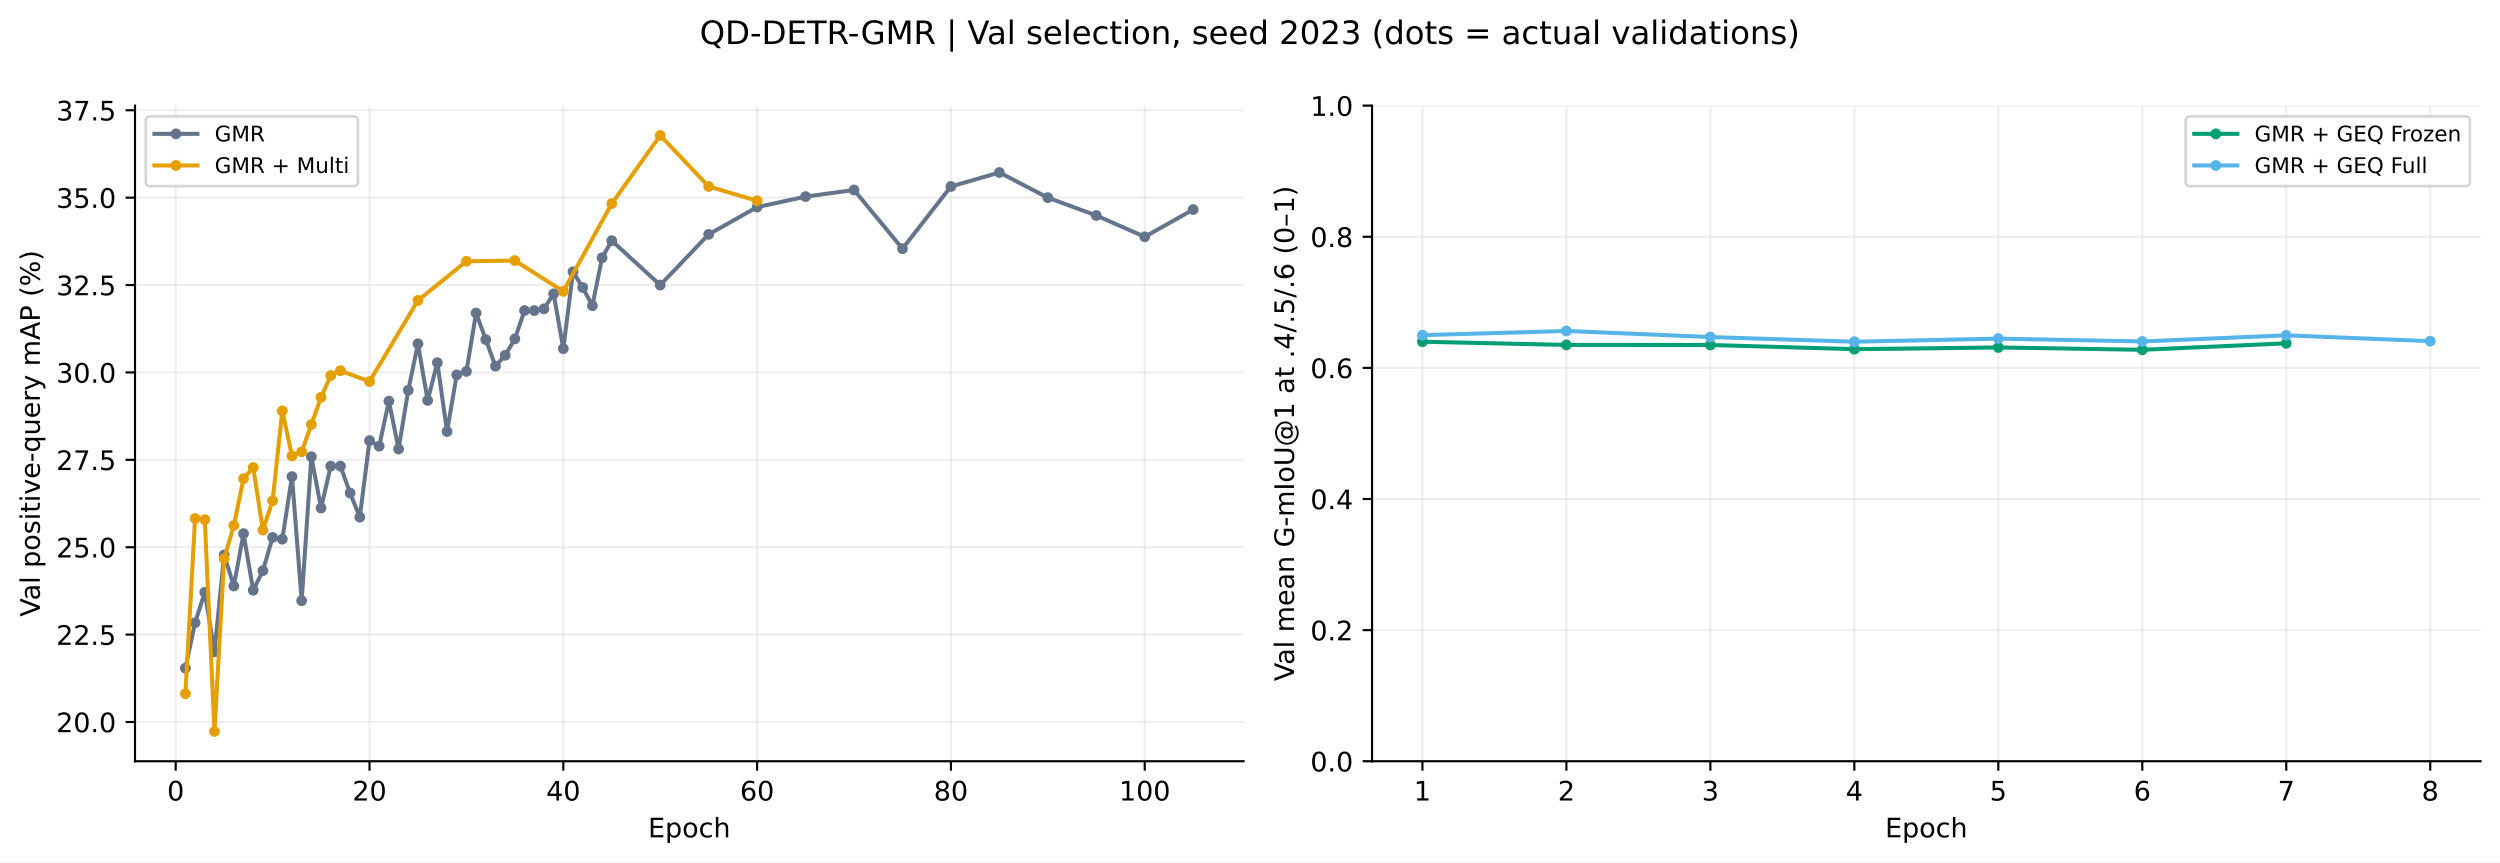
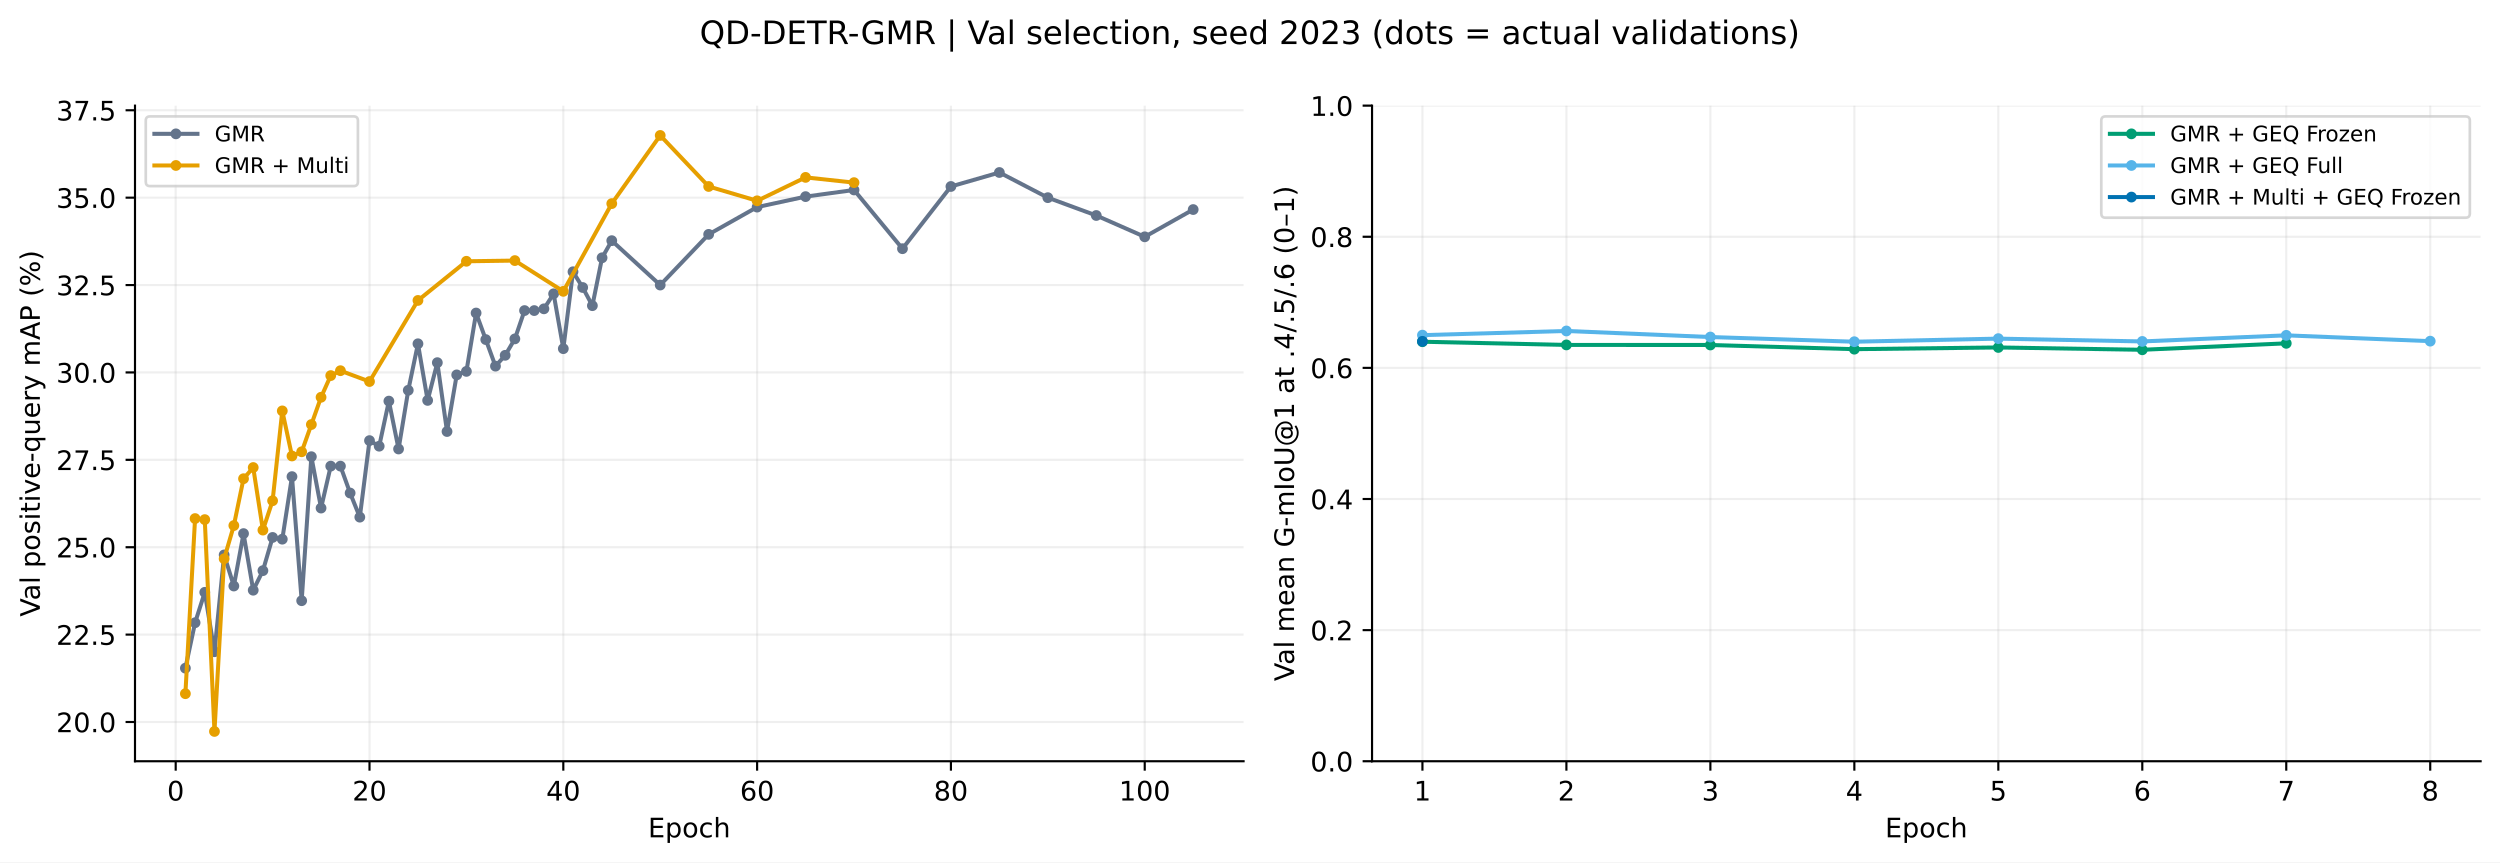
<svg xmlns="http://www.w3.org/2000/svg" xmlns:xlink="http://www.w3.org/1999/xlink" width="928.614pt" height="320.316pt" viewBox="0 0 928.614 320.316" version="1.1">
  <defs>
    <style type="text/css">*{stroke-linejoin: round; stroke-linecap: butt}</style>
  </defs>
  <g id="figure_1">
    <g id="patch_1">
      <path d="M 0 320.316  L 928.614 320.316  L 928.614 0  L 0 0  z " style="fill: #ffffff" />
    </g>
    <g id="axes_1">
      <g id="patch_2">
        <path d="M 50.144 282.76  L 461.919 282.76  L 461.919 39.24  L 50.144 39.24  z " style="fill: #ffffff" />
      </g>
      <g id="matplotlib.axis_1">
        <g id="xtick_1">
          <g id="line2d_1">
            <path d="M 65.261 282.76  L 65.261 39.24  " clip-path="url(#pd000191c96)" style="fill: none; stroke: #b0b0b0; stroke-opacity: 0.2; stroke-width: 0.8; stroke-linecap: square" />
          </g>
          <g id="line2d_2">
            <defs>
              <path id="m847a747f1c" d="M 0 0  L 0 3.5  " style="stroke: #000000; stroke-width: 0.8" />
            </defs>
            <g>
              <use xlink:href="#m847a747f1c" x="65.261" y="282.76" style="stroke: #000000; stroke-width: 0.8" />
            </g>
          </g>
          <g id="text_1">
            <text style="font-size: 10px; font-family: 'DejaVu Sans'; text-anchor: middle" x="65.261" y="297.358" transform="rotate(-0 65.26136 297.3584)">0</text>
          </g>
        </g>
        <g id="xtick_2">
          <g id="line2d_3">
            <path d="M 137.25 282.76  L 137.25 39.24  " clip-path="url(#pd000191c96)" style="fill: none; stroke: #b0b0b0; stroke-opacity: 0.2; stroke-width: 0.8; stroke-linecap: square" />
          </g>
          <g id="line2d_4">
            <g>
              <use xlink:href="#m847a747f1c" x="137.25" y="282.76" style="stroke: #000000; stroke-width: 0.8" />
            </g>
          </g>
          <g id="text_2">
            <text style="font-size: 10px; font-family: 'DejaVu Sans'; text-anchor: middle" x="137.25" y="297.358" transform="rotate(-0 137.25 297.3584)">20</text>
          </g>
        </g>
        <g id="xtick_3">
          <g id="line2d_5">
            <path d="M 209.239 282.76  L 209.239 39.24  " clip-path="url(#pd000191c96)" style="fill: none; stroke: #b0b0b0; stroke-opacity: 0.2; stroke-width: 0.8; stroke-linecap: square" />
          </g>
          <g id="line2d_6">
            <g>
              <use xlink:href="#m847a747f1c" x="209.239" y="282.76" style="stroke: #000000; stroke-width: 0.8" />
            </g>
          </g>
          <g id="text_3">
            <text style="font-size: 10px; font-family: 'DejaVu Sans'; text-anchor: middle" x="209.239" y="297.358" transform="rotate(-0 209.2386 297.3584)">40</text>
          </g>
        </g>
        <g id="xtick_4">
          <g id="line2d_7">
            <path d="M 281.227 282.76  L 281.227 39.24  " clip-path="url(#pd000191c96)" style="fill: none; stroke: #b0b0b0; stroke-opacity: 0.2; stroke-width: 0.8; stroke-linecap: square" />
          </g>
          <g id="line2d_8">
            <g>
              <use xlink:href="#m847a747f1c" x="281.227" y="282.76" style="stroke: #000000; stroke-width: 0.8" />
            </g>
          </g>
          <g id="text_4">
            <text style="font-size: 10px; font-family: 'DejaVu Sans'; text-anchor: middle" x="281.227" y="297.358" transform="rotate(-0 281.2273 297.3584)">60</text>
          </g>
        </g>
        <g id="xtick_5">
          <g id="line2d_9">
            <path d="M 353.216 282.76  L 353.216 39.24  " clip-path="url(#pd000191c96)" style="fill: none; stroke: #b0b0b0; stroke-opacity: 0.2; stroke-width: 0.8; stroke-linecap: square" />
          </g>
          <g id="line2d_10">
            <g>
              <use xlink:href="#m847a747f1c" x="353.216" y="282.76" style="stroke: #000000; stroke-width: 0.8" />
            </g>
          </g>
          <g id="text_5">
            <text style="font-size: 10px; font-family: 'DejaVu Sans'; text-anchor: middle" x="353.216" y="297.358" transform="rotate(-0 353.2159 297.3584)">80</text>
          </g>
        </g>
        <g id="xtick_6">
          <g id="line2d_11">
            <path d="M 425.205 282.76  L 425.205 39.24  " clip-path="url(#pd000191c96)" style="fill: none; stroke: #b0b0b0; stroke-opacity: 0.2; stroke-width: 0.8; stroke-linecap: square" />
          </g>
          <g id="line2d_12">
            <g>
              <use xlink:href="#m847a747f1c" x="425.205" y="282.76" style="stroke: #000000; stroke-width: 0.8" />
            </g>
          </g>
          <g id="text_6">
            <text style="font-size: 10px; font-family: 'DejaVu Sans'; text-anchor: middle" x="425.205" y="297.358" transform="rotate(-0 425.2045 297.3584)">100</text>
          </g>
        </g>
        <g id="text_7">
          <text style="font-size: 10px; font-family: 'DejaVu Sans'; text-anchor: middle" x="256.031" y="311.037" transform="rotate(-0 256.0312 311.0366)">Epoch</text>
        </g>
      </g>
      <g id="matplotlib.axis_2">
        <g id="ytick_1">
          <g id="line2d_13">
            <path d="M 50.144 268.185  L 461.919 268.185  " clip-path="url(#pd000191c96)" style="fill: none; stroke: #b0b0b0; stroke-opacity: 0.2; stroke-width: 0.8; stroke-linecap: square" />
          </g>
          <g id="line2d_14">
            <defs>
              <path id="mc433141c62" d="M 0 0  L -3.5 0  " style="stroke: #000000; stroke-width: 0.8" />
            </defs>
            <g>
              <use xlink:href="#mc433141c62" x="50.144" y="268.185" style="stroke: #000000; stroke-width: 0.8" />
            </g>
          </g>
          <g id="text_8">
            <text style="font-size: 10px; font-family: 'DejaVu Sans'; text-anchor: end" x="43.144" y="271.984" transform="rotate(-0 43.14375 271.9844)">20.0</text>
          </g>
        </g>
        <g id="ytick_2">
          <g id="line2d_15">
            <path d="M 50.144 235.724  L 461.919 235.724  " clip-path="url(#pd000191c96)" style="fill: none; stroke: #b0b0b0; stroke-opacity: 0.2; stroke-width: 0.8; stroke-linecap: square" />
          </g>
          <g id="line2d_16">
            <g>
              <use xlink:href="#mc433141c62" x="50.144" y="235.724" style="stroke: #000000; stroke-width: 0.8" />
            </g>
          </g>
          <g id="text_9">
            <text style="font-size: 10px; font-family: 'DejaVu Sans'; text-anchor: end" x="43.144" y="239.524" transform="rotate(-0 43.14375 239.5237)">22.5</text>
          </g>
        </g>
        <g id="ytick_3">
          <g id="line2d_17">
            <path d="M 50.144 203.264  L 461.919 203.264  " clip-path="url(#pd000191c96)" style="fill: none; stroke: #b0b0b0; stroke-opacity: 0.2; stroke-width: 0.8; stroke-linecap: square" />
          </g>
          <g id="line2d_18">
            <g>
              <use xlink:href="#mc433141c62" x="50.144" y="203.264" style="stroke: #000000; stroke-width: 0.8" />
            </g>
          </g>
          <g id="text_10">
            <text style="font-size: 10px; font-family: 'DejaVu Sans'; text-anchor: end" x="43.144" y="207.063" transform="rotate(-0 43.14375 207.063)">25.0</text>
          </g>
        </g>
        <g id="ytick_4">
          <g id="line2d_19">
            <path d="M 50.144 170.803  L 461.919 170.803  " clip-path="url(#pd000191c96)" style="fill: none; stroke: #b0b0b0; stroke-opacity: 0.2; stroke-width: 0.8; stroke-linecap: square" />
          </g>
          <g id="line2d_20">
            <g>
              <use xlink:href="#mc433141c62" x="50.144" y="170.803" style="stroke: #000000; stroke-width: 0.8" />
            </g>
          </g>
          <g id="text_11">
            <text style="font-size: 10px; font-family: 'DejaVu Sans'; text-anchor: end" x="43.144" y="174.602" transform="rotate(-0 43.14375 174.6023)">27.5</text>
          </g>
        </g>
        <g id="ytick_5">
          <g id="line2d_21">
            <path d="M 50.144 138.342  L 461.919 138.342  " clip-path="url(#pd000191c96)" style="fill: none; stroke: #b0b0b0; stroke-opacity: 0.2; stroke-width: 0.8; stroke-linecap: square" />
          </g>
          <g id="line2d_22">
            <g>
              <use xlink:href="#mc433141c62" x="50.144" y="138.342" style="stroke: #000000; stroke-width: 0.8" />
            </g>
          </g>
          <g id="text_12">
            <text style="font-size: 10px; font-family: 'DejaVu Sans'; text-anchor: end" x="43.144" y="142.142" transform="rotate(-0 43.14375 142.1417)">30.0</text>
          </g>
        </g>
        <g id="ytick_6">
          <g id="line2d_23">
            <path d="M 50.144 105.882  L 461.919 105.882  " clip-path="url(#pd000191c96)" style="fill: none; stroke: #b0b0b0; stroke-opacity: 0.2; stroke-width: 0.8; stroke-linecap: square" />
          </g>
          <g id="line2d_24">
            <g>
              <use xlink:href="#mc433141c62" x="50.144" y="105.882" style="stroke: #000000; stroke-width: 0.8" />
            </g>
          </g>
          <g id="text_13">
            <text style="font-size: 10px; font-family: 'DejaVu Sans'; text-anchor: end" x="43.144" y="109.681" transform="rotate(-0 43.14375 109.681)">32.5</text>
          </g>
        </g>
        <g id="ytick_7">
          <g id="line2d_25">
            <path d="M 50.144 73.421  L 461.919 73.421  " clip-path="url(#pd000191c96)" style="fill: none; stroke: #b0b0b0; stroke-opacity: 0.2; stroke-width: 0.8; stroke-linecap: square" />
          </g>
          <g id="line2d_26">
            <g>
              <use xlink:href="#mc433141c62" x="50.144" y="73.421" style="stroke: #000000; stroke-width: 0.8" />
            </g>
          </g>
          <g id="text_14">
            <text style="font-size: 10px; font-family: 'DejaVu Sans'; text-anchor: end" x="43.144" y="77.22" transform="rotate(-0 43.14375 77.22031)">35.0</text>
          </g>
        </g>
        <g id="ytick_8">
          <g id="line2d_27">
            <path d="M 50.144 40.96  L 461.919 40.96  " clip-path="url(#pd000191c96)" style="fill: none; stroke: #b0b0b0; stroke-opacity: 0.2; stroke-width: 0.8; stroke-linecap: square" />
          </g>
          <g id="line2d_28">
            <g>
              <use xlink:href="#mc433141c62" x="50.144" y="40.96" style="stroke: #000000; stroke-width: 0.8" />
            </g>
          </g>
          <g id="text_15">
            <text style="font-size: 10px; font-family: 'DejaVu Sans'; text-anchor: end" x="43.144" y="44.76" transform="rotate(-0 43.14375 44.75964)">37.5</text>
          </g>
        </g>
        <g id="text_16">
          <text style="font-size: 10px; font-family: 'DejaVu Sans'; text-anchor: middle" x="14.798" y="161" transform="rotate(-90 14.79844 161)">Val positive-query mAP (%)</text>
        </g>
      </g>
      <g id="line2d_29">
        <path d="M 68.861 248.189  L 72.46 231.31  L 76.06 220.014  L 79.659 242.087  L 83.259 206.12  L 86.858 217.676  L 90.457 198.2  L 94.057 219.234  L 97.656 211.963  L 101.256 199.628  L 104.855 200.277  L 108.455 177.036  L 112.054 223.13  L 115.653 169.635  L 119.253 188.721  L 122.852 173.14  L 126.452 173.14  L 130.051 183.138  L 133.651 192.097  L 137.25 163.662  L 140.849 165.739  L 144.449 148.99  L 148.048 166.778  L 151.648 144.964  L 155.247 127.695  L 158.847 148.73  L 162.446 134.707  L 166.045 160.286  L 169.645 139.251  L 173.244 137.953  L 176.844 116.269  L 180.443 126.137  L 184.043 136.005  L 187.642 131.98  L 191.241 125.878  L 194.841 115.36  L 198.44 115.36  L 202.04 114.711  L 205.639 109.128  L 209.239 129.513  L 212.838 100.948  L 216.438 106.791  L 220.037 113.542  L 223.636 95.754  L 227.236 89.392  L 245.233 105.882  L 263.23 87.055  L 281.227 76.927  L 299.224 73.032  L 317.222 70.565  L 335.219 92.378  L 353.216 69.266  L 371.213 64.072  L 389.21 73.421  L 407.207 80.043  L 425.205 87.963  L 443.202 77.836  " clip-path="url(#pd000191c96)" style="fill: none; stroke: #64748b; stroke-width: 1.5; stroke-linecap: square" />
        <defs>
          <path id="mf4bc2572a3" d="M 0 1.5  C 0.398 1.5 0.779 1.342 1.061 1.061  C 1.342 0.779 1.5 0.398 1.5 0  C 1.5 -0.398 1.342 -0.779 1.061 -1.061  C 0.779 -1.342 0.398 -1.5 0 -1.5  C -0.398 -1.5 -0.779 -1.342 -1.061 -1.061  C -1.342 -0.779 -1.5 -0.398 -1.5 0  C -1.5 0.398 -1.342 0.779 -1.061 1.061  C -0.779 1.342 -0.398 1.5 0 1.5  z " style="stroke: #64748b" />
        </defs>
        <g clip-path="url(#pd000191c96)">
          <use xlink:href="#mf4bc2572a3" x="68.861" y="248.189" style="fill: #64748b; stroke: #64748b" />
          <use xlink:href="#mf4bc2572a3" x="72.46" y="231.31" style="fill: #64748b; stroke: #64748b" />
          <use xlink:href="#mf4bc2572a3" x="76.06" y="220.014" style="fill: #64748b; stroke: #64748b" />
          <use xlink:href="#mf4bc2572a3" x="79.659" y="242.087" style="fill: #64748b; stroke: #64748b" />
          <use xlink:href="#mf4bc2572a3" x="83.259" y="206.12" style="fill: #64748b; stroke: #64748b" />
          <use xlink:href="#mf4bc2572a3" x="86.858" y="217.676" style="fill: #64748b; stroke: #64748b" />
          <use xlink:href="#mf4bc2572a3" x="90.457" y="198.2" style="fill: #64748b; stroke: #64748b" />
          <use xlink:href="#mf4bc2572a3" x="94.057" y="219.234" style="fill: #64748b; stroke: #64748b" />
          <use xlink:href="#mf4bc2572a3" x="97.656" y="211.963" style="fill: #64748b; stroke: #64748b" />
          <use xlink:href="#mf4bc2572a3" x="101.256" y="199.628" style="fill: #64748b; stroke: #64748b" />
          <use xlink:href="#mf4bc2572a3" x="104.855" y="200.277" style="fill: #64748b; stroke: #64748b" />
          <use xlink:href="#mf4bc2572a3" x="108.455" y="177.036" style="fill: #64748b; stroke: #64748b" />
          <use xlink:href="#mf4bc2572a3" x="112.054" y="223.13" style="fill: #64748b; stroke: #64748b" />
          <use xlink:href="#mf4bc2572a3" x="115.653" y="169.635" style="fill: #64748b; stroke: #64748b" />
          <use xlink:href="#mf4bc2572a3" x="119.253" y="188.721" style="fill: #64748b; stroke: #64748b" />
          <use xlink:href="#mf4bc2572a3" x="122.852" y="173.14" style="fill: #64748b; stroke: #64748b" />
          <use xlink:href="#mf4bc2572a3" x="126.452" y="173.14" style="fill: #64748b; stroke: #64748b" />
          <use xlink:href="#mf4bc2572a3" x="130.051" y="183.138" style="fill: #64748b; stroke: #64748b" />
          <use xlink:href="#mf4bc2572a3" x="133.651" y="192.097" style="fill: #64748b; stroke: #64748b" />
          <use xlink:href="#mf4bc2572a3" x="137.25" y="163.662" style="fill: #64748b; stroke: #64748b" />
          <use xlink:href="#mf4bc2572a3" x="140.849" y="165.739" style="fill: #64748b; stroke: #64748b" />
          <use xlink:href="#mf4bc2572a3" x="144.449" y="148.99" style="fill: #64748b; stroke: #64748b" />
          <use xlink:href="#mf4bc2572a3" x="148.048" y="166.778" style="fill: #64748b; stroke: #64748b" />
          <use xlink:href="#mf4bc2572a3" x="151.648" y="144.964" style="fill: #64748b; stroke: #64748b" />
          <use xlink:href="#mf4bc2572a3" x="155.247" y="127.695" style="fill: #64748b; stroke: #64748b" />
          <use xlink:href="#mf4bc2572a3" x="158.847" y="148.73" style="fill: #64748b; stroke: #64748b" />
          <use xlink:href="#mf4bc2572a3" x="162.446" y="134.707" style="fill: #64748b; stroke: #64748b" />
          <use xlink:href="#mf4bc2572a3" x="166.045" y="160.286" style="fill: #64748b; stroke: #64748b" />
          <use xlink:href="#mf4bc2572a3" x="169.645" y="139.251" style="fill: #64748b; stroke: #64748b" />
          <use xlink:href="#mf4bc2572a3" x="173.244" y="137.953" style="fill: #64748b; stroke: #64748b" />
          <use xlink:href="#mf4bc2572a3" x="176.844" y="116.269" style="fill: #64748b; stroke: #64748b" />
          <use xlink:href="#mf4bc2572a3" x="180.443" y="126.137" style="fill: #64748b; stroke: #64748b" />
          <use xlink:href="#mf4bc2572a3" x="184.043" y="136.005" style="fill: #64748b; stroke: #64748b" />
          <use xlink:href="#mf4bc2572a3" x="187.642" y="131.98" style="fill: #64748b; stroke: #64748b" />
          <use xlink:href="#mf4bc2572a3" x="191.241" y="125.878" style="fill: #64748b; stroke: #64748b" />
          <use xlink:href="#mf4bc2572a3" x="194.841" y="115.36" style="fill: #64748b; stroke: #64748b" />
          <use xlink:href="#mf4bc2572a3" x="198.44" y="115.36" style="fill: #64748b; stroke: #64748b" />
          <use xlink:href="#mf4bc2572a3" x="202.04" y="114.711" style="fill: #64748b; stroke: #64748b" />
          <use xlink:href="#mf4bc2572a3" x="205.639" y="109.128" style="fill: #64748b; stroke: #64748b" />
          <use xlink:href="#mf4bc2572a3" x="209.239" y="129.513" style="fill: #64748b; stroke: #64748b" />
          <use xlink:href="#mf4bc2572a3" x="212.838" y="100.948" style="fill: #64748b; stroke: #64748b" />
          <use xlink:href="#mf4bc2572a3" x="216.438" y="106.791" style="fill: #64748b; stroke: #64748b" />
          <use xlink:href="#mf4bc2572a3" x="220.037" y="113.542" style="fill: #64748b; stroke: #64748b" />
          <use xlink:href="#mf4bc2572a3" x="223.636" y="95.754" style="fill: #64748b; stroke: #64748b" />
          <use xlink:href="#mf4bc2572a3" x="227.236" y="89.392" style="fill: #64748b; stroke: #64748b" />
          <use xlink:href="#mf4bc2572a3" x="245.233" y="105.882" style="fill: #64748b; stroke: #64748b" />
          <use xlink:href="#mf4bc2572a3" x="263.23" y="87.055" style="fill: #64748b; stroke: #64748b" />
          <use xlink:href="#mf4bc2572a3" x="281.227" y="76.927" style="fill: #64748b; stroke: #64748b" />
          <use xlink:href="#mf4bc2572a3" x="299.224" y="73.032" style="fill: #64748b; stroke: #64748b" />
          <use xlink:href="#mf4bc2572a3" x="317.222" y="70.565" style="fill: #64748b; stroke: #64748b" />
          <use xlink:href="#mf4bc2572a3" x="335.219" y="92.378" style="fill: #64748b; stroke: #64748b" />
          <use xlink:href="#mf4bc2572a3" x="353.216" y="69.266" style="fill: #64748b; stroke: #64748b" />
          <use xlink:href="#mf4bc2572a3" x="371.213" y="64.072" style="fill: #64748b; stroke: #64748b" />
          <use xlink:href="#mf4bc2572a3" x="389.21" y="73.421" style="fill: #64748b; stroke: #64748b" />
          <use xlink:href="#mf4bc2572a3" x="407.207" y="80.043" style="fill: #64748b; stroke: #64748b" />
          <use xlink:href="#mf4bc2572a3" x="425.205" y="87.963" style="fill: #64748b; stroke: #64748b" />
          <use xlink:href="#mf4bc2572a3" x="443.202" y="77.836" style="fill: #64748b; stroke: #64748b" />
        </g>
      </g>
      <g id="line2d_30">
-         <path d="M 68.861 257.668  L 72.46 192.617  L 76.06 193.006  L 79.659 271.691  L 83.259 207.549  L 86.858 195.214  L 90.457 177.815  L 94.057 173.66  L 97.656 196.902  L 101.256 185.995  L 104.855 152.625  L 108.455 169.375  L 112.054 167.817  L 115.653 157.689  L 119.253 147.561  L 122.852 139.511  L 126.452 137.693  L 137.25 141.718  L 155.247 111.595  L 173.244 97.052  L 191.241 96.793  L 209.239 108.219  L 227.236 75.628  L 245.233 50.309  L 263.23 69.266  L 281.227 74.59  " clip-path="url(#pd000191c96)" style="fill: none; stroke: #e69f00; stroke-width: 1.5; stroke-linecap: square" />
+         <path d="M 68.861 257.668  L 72.46 192.617  L 76.06 193.006  L 79.659 271.691  L 83.259 207.549  L 86.858 195.214  L 90.457 177.815  L 94.057 173.66  L 97.656 196.902  L 101.256 185.995  L 104.855 152.625  L 108.455 169.375  L 112.054 167.817  L 115.653 157.689  L 119.253 147.561  L 122.852 139.511  L 126.452 137.693  L 137.25 141.718  L 155.247 111.595  L 173.244 97.052  L 191.241 96.793  L 209.239 108.219  L 227.236 75.628  L 245.233 50.309  L 263.23 69.266  L 281.227 74.59  L 299.224 65.89  L 317.222 67.838  " clip-path="url(#pd000191c96)" style="fill: none; stroke: #e69f00; stroke-width: 1.5; stroke-linecap: square" />
        <defs>
          <path id="mbf485513ee" d="M 0 1.5  C 0.398 1.5 0.779 1.342 1.061 1.061  C 1.342 0.779 1.5 0.398 1.5 0  C 1.5 -0.398 1.342 -0.779 1.061 -1.061  C 0.779 -1.342 0.398 -1.5 0 -1.5  C -0.398 -1.5 -0.779 -1.342 -1.061 -1.061  C -1.342 -0.779 -1.5 -0.398 -1.5 0  C -1.5 0.398 -1.342 0.779 -1.061 1.061  C -0.779 1.342 -0.398 1.5 0 1.5  z " style="stroke: #e69f00" />
        </defs>
        <g clip-path="url(#pd000191c96)">
          <use xlink:href="#mbf485513ee" x="68.861" y="257.668" style="fill: #e69f00; stroke: #e69f00" />
          <use xlink:href="#mbf485513ee" x="72.46" y="192.617" style="fill: #e69f00; stroke: #e69f00" />
          <use xlink:href="#mbf485513ee" x="76.06" y="193.006" style="fill: #e69f00; stroke: #e69f00" />
          <use xlink:href="#mbf485513ee" x="79.659" y="271.691" style="fill: #e69f00; stroke: #e69f00" />
          <use xlink:href="#mbf485513ee" x="83.259" y="207.549" style="fill: #e69f00; stroke: #e69f00" />
          <use xlink:href="#mbf485513ee" x="86.858" y="195.214" style="fill: #e69f00; stroke: #e69f00" />
          <use xlink:href="#mbf485513ee" x="90.457" y="177.815" style="fill: #e69f00; stroke: #e69f00" />
          <use xlink:href="#mbf485513ee" x="94.057" y="173.66" style="fill: #e69f00; stroke: #e69f00" />
          <use xlink:href="#mbf485513ee" x="97.656" y="196.902" style="fill: #e69f00; stroke: #e69f00" />
          <use xlink:href="#mbf485513ee" x="101.256" y="185.995" style="fill: #e69f00; stroke: #e69f00" />
          <use xlink:href="#mbf485513ee" x="104.855" y="152.625" style="fill: #e69f00; stroke: #e69f00" />
          <use xlink:href="#mbf485513ee" x="108.455" y="169.375" style="fill: #e69f00; stroke: #e69f00" />
          <use xlink:href="#mbf485513ee" x="112.054" y="167.817" style="fill: #e69f00; stroke: #e69f00" />
          <use xlink:href="#mbf485513ee" x="115.653" y="157.689" style="fill: #e69f00; stroke: #e69f00" />
          <use xlink:href="#mbf485513ee" x="119.253" y="147.561" style="fill: #e69f00; stroke: #e69f00" />
          <use xlink:href="#mbf485513ee" x="122.852" y="139.511" style="fill: #e69f00; stroke: #e69f00" />
          <use xlink:href="#mbf485513ee" x="126.452" y="137.693" style="fill: #e69f00; stroke: #e69f00" />
          <use xlink:href="#mbf485513ee" x="137.25" y="141.718" style="fill: #e69f00; stroke: #e69f00" />
          <use xlink:href="#mbf485513ee" x="155.247" y="111.595" style="fill: #e69f00; stroke: #e69f00" />
          <use xlink:href="#mbf485513ee" x="173.244" y="97.052" style="fill: #e69f00; stroke: #e69f00" />
          <use xlink:href="#mbf485513ee" x="191.241" y="96.793" style="fill: #e69f00; stroke: #e69f00" />
          <use xlink:href="#mbf485513ee" x="209.239" y="108.219" style="fill: #e69f00; stroke: #e69f00" />
          <use xlink:href="#mbf485513ee" x="227.236" y="75.628" style="fill: #e69f00; stroke: #e69f00" />
          <use xlink:href="#mbf485513ee" x="245.233" y="50.309" style="fill: #e69f00; stroke: #e69f00" />
          <use xlink:href="#mbf485513ee" x="263.23" y="69.266" style="fill: #e69f00; stroke: #e69f00" />
          <use xlink:href="#mbf485513ee" x="281.227" y="74.59" style="fill: #e69f00; stroke: #e69f00" />
+           <use xlink:href="#mbf485513ee" x="299.224" y="65.89" style="fill: #e69f00; stroke: #e69f00" />
+           <use xlink:href="#mbf485513ee" x="317.222" y="67.838" style="fill: #e69f00; stroke: #e69f00" />
        </g>
      </g>
      <g id="patch_3">
        <path d="M 50.144 282.76  L 50.144 39.24  " style="fill: none; stroke: #000000; stroke-width: 0.8; stroke-linejoin: miter; stroke-linecap: square" />
      </g>
      <g id="patch_4">
        <path d="M 50.144 282.76  L 461.919 282.76  " style="fill: none; stroke: #000000; stroke-width: 0.8; stroke-linejoin: miter; stroke-linecap: square" />
      </g>
      <g id="legend_1">
        <g id="patch_5">
          <path d="M 55.744 69.125  L 131.346 69.125  Q 132.946 69.125 132.946 67.525  L 132.946 44.84  Q 132.946 43.24 131.346 43.24  L 55.744 43.24  Q 54.144 43.24 54.144 44.84  L 54.144 67.525  Q 54.144 69.125 55.744 69.125  z " style="fill: #ffffff; opacity: 0.8; stroke: #cccccc; stroke-linejoin: miter" />
        </g>
        <g id="line2d_31">
          <path d="M 57.344 49.719  L 65.344 49.719  L 73.344 49.719  " style="fill: none; stroke: #64748b; stroke-width: 1.5; stroke-linecap: square" />
          <g>
            <use xlink:href="#mf4bc2572a3" x="65.344" y="49.719" style="fill: #64748b; stroke: #64748b" />
          </g>
        </g>
        <g id="text_17">
          <text style="font-size: 8px; font-family: 'DejaVu Sans'; text-anchor: start" x="79.744" y="52.519" transform="rotate(-0 79.74375 52.51875)">GMR</text>
        </g>
        <g id="line2d_32">
          <path d="M 57.344 61.461  L 65.344 61.461  L 73.344 61.461  " style="fill: none; stroke: #e69f00; stroke-width: 1.5; stroke-linecap: square" />
          <g>
            <use xlink:href="#mbf485513ee" x="65.344" y="61.461" style="fill: #e69f00; stroke: #e69f00" />
          </g>
        </g>
        <g id="text_18">
          <text style="font-size: 8px; font-family: 'DejaVu Sans'; text-anchor: start" x="79.744" y="64.261" transform="rotate(-0 79.74375 64.26125)">GMR + Multi</text>
        </g>
      </g>
    </g>
    <g id="axes_2">
      <g id="patch_6">
        <path d="M 509.639 282.76  L 921.414 282.76  L 921.414 39.24  L 509.639 39.24  z " style="fill: #ffffff" />
      </g>
      <g id="matplotlib.axis_3">
        <g id="xtick_7">
          <g id="line2d_33">
            <path d="M 528.356 282.76  L 528.356 39.24  " clip-path="url(#p77ef6f5518)" style="fill: none; stroke: #b0b0b0; stroke-opacity: 0.2; stroke-width: 0.8; stroke-linecap: square" />
          </g>
          <g id="line2d_34">
            <g>
              <use xlink:href="#m847a747f1c" x="528.356" y="282.76" style="stroke: #000000; stroke-width: 0.8" />
            </g>
          </g>
          <g id="text_19">
            <text style="font-size: 10px; font-family: 'DejaVu Sans'; text-anchor: middle" x="528.356" y="297.358" transform="rotate(-0 528.3558 297.3584)">1</text>
          </g>
        </g>
        <g id="xtick_8">
          <g id="line2d_35">
            <path d="M 581.833 282.76  L 581.833 39.24  " clip-path="url(#p77ef6f5518)" style="fill: none; stroke: #b0b0b0; stroke-opacity: 0.2; stroke-width: 0.8; stroke-linecap: square" />
          </g>
          <g id="line2d_36">
            <g>
              <use xlink:href="#m847a747f1c" x="581.833" y="282.76" style="stroke: #000000; stroke-width: 0.8" />
            </g>
          </g>
          <g id="text_20">
            <text style="font-size: 10px; font-family: 'DejaVu Sans'; text-anchor: middle" x="581.833" y="297.358" transform="rotate(-0 581.8331 297.3584)">2</text>
          </g>
        </g>
        <g id="xtick_9">
          <g id="line2d_37">
            <path d="M 635.31 282.76  L 635.31 39.24  " clip-path="url(#p77ef6f5518)" style="fill: none; stroke: #b0b0b0; stroke-opacity: 0.2; stroke-width: 0.8; stroke-linecap: square" />
          </g>
          <g id="line2d_38">
            <g>
              <use xlink:href="#m847a747f1c" x="635.31" y="282.76" style="stroke: #000000; stroke-width: 0.8" />
            </g>
          </g>
          <g id="text_21">
            <text style="font-size: 10px; font-family: 'DejaVu Sans'; text-anchor: middle" x="635.31" y="297.358" transform="rotate(-0 635.3103 297.3584)">3</text>
          </g>
        </g>
        <g id="xtick_10">
          <g id="line2d_39">
            <path d="M 688.788 282.76  L 688.788 39.24  " clip-path="url(#p77ef6f5518)" style="fill: none; stroke: #b0b0b0; stroke-opacity: 0.2; stroke-width: 0.8; stroke-linecap: square" />
          </g>
          <g id="line2d_40">
            <g>
              <use xlink:href="#m847a747f1c" x="688.788" y="282.76" style="stroke: #000000; stroke-width: 0.8" />
            </g>
          </g>
          <g id="text_22">
            <text style="font-size: 10px; font-family: 'DejaVu Sans'; text-anchor: middle" x="688.788" y="297.358" transform="rotate(-0 688.7876 297.3584)">4</text>
          </g>
        </g>
        <g id="xtick_11">
          <g id="line2d_41">
            <path d="M 742.265 282.76  L 742.265 39.24  " clip-path="url(#p77ef6f5518)" style="fill: none; stroke: #b0b0b0; stroke-opacity: 0.2; stroke-width: 0.8; stroke-linecap: square" />
          </g>
          <g id="line2d_42">
            <g>
              <use xlink:href="#m847a747f1c" x="742.265" y="282.76" style="stroke: #000000; stroke-width: 0.8" />
            </g>
          </g>
          <g id="text_23">
            <text style="font-size: 10px; font-family: 'DejaVu Sans'; text-anchor: middle" x="742.265" y="297.358" transform="rotate(-0 742.2649 297.3584)">5</text>
          </g>
        </g>
        <g id="xtick_12">
          <g id="line2d_43">
            <path d="M 795.742 282.76  L 795.742 39.24  " clip-path="url(#p77ef6f5518)" style="fill: none; stroke: #b0b0b0; stroke-opacity: 0.2; stroke-width: 0.8; stroke-linecap: square" />
          </g>
          <g id="line2d_44">
            <g>
              <use xlink:href="#m847a747f1c" x="795.742" y="282.76" style="stroke: #000000; stroke-width: 0.8" />
            </g>
          </g>
          <g id="text_24">
            <text style="font-size: 10px; font-family: 'DejaVu Sans'; text-anchor: middle" x="795.742" y="297.358" transform="rotate(-0 795.7422 297.3584)">6</text>
          </g>
        </g>
        <g id="xtick_13">
          <g id="line2d_45">
            <path d="M 849.219 282.76  L 849.219 39.24  " clip-path="url(#p77ef6f5518)" style="fill: none; stroke: #b0b0b0; stroke-opacity: 0.2; stroke-width: 0.8; stroke-linecap: square" />
          </g>
          <g id="line2d_46">
            <g>
              <use xlink:href="#m847a747f1c" x="849.219" y="282.76" style="stroke: #000000; stroke-width: 0.8" />
            </g>
          </g>
          <g id="text_25">
            <text style="font-size: 10px; font-family: 'DejaVu Sans'; text-anchor: middle" x="849.219" y="297.358" transform="rotate(-0 849.2194 297.3584)">7</text>
          </g>
        </g>
        <g id="xtick_14">
          <g id="line2d_47">
            <path d="M 902.697 282.76  L 902.697 39.24  " clip-path="url(#p77ef6f5518)" style="fill: none; stroke: #b0b0b0; stroke-opacity: 0.2; stroke-width: 0.8; stroke-linecap: square" />
          </g>
          <g id="line2d_48">
            <g>
              <use xlink:href="#m847a747f1c" x="902.697" y="282.76" style="stroke: #000000; stroke-width: 0.8" />
            </g>
          </g>
          <g id="text_26">
            <text style="font-size: 10px; font-family: 'DejaVu Sans'; text-anchor: middle" x="902.697" y="297.358" transform="rotate(-0 902.6967 297.3584)">8</text>
          </g>
        </g>
        <g id="text_27">
          <text style="font-size: 10px; font-family: 'DejaVu Sans'; text-anchor: middle" x="715.526" y="311.037" transform="rotate(-0 715.5263 311.0366)">Epoch</text>
        </g>
      </g>
      <g id="matplotlib.axis_4">
        <g id="ytick_9">
          <g id="line2d_49">
            <path d="M 509.639 282.76  L 921.414 282.76  " clip-path="url(#p77ef6f5518)" style="fill: none; stroke: #b0b0b0; stroke-opacity: 0.2; stroke-width: 0.8; stroke-linecap: square" />
          </g>
          <g id="line2d_50">
            <g>
              <use xlink:href="#mc433141c62" x="509.639" y="282.76" style="stroke: #000000; stroke-width: 0.8" />
            </g>
          </g>
          <g id="text_28">
            <text style="font-size: 10px; font-family: 'DejaVu Sans'; text-anchor: end" x="502.639" y="286.559" transform="rotate(-0 502.6388 286.5592)">0.0</text>
          </g>
        </g>
        <g id="ytick_10">
          <g id="line2d_51">
            <path d="M 509.639 234.056  L 921.414 234.056  " clip-path="url(#p77ef6f5518)" style="fill: none; stroke: #b0b0b0; stroke-opacity: 0.2; stroke-width: 0.8; stroke-linecap: square" />
          </g>
          <g id="line2d_52">
            <g>
              <use xlink:href="#mc433141c62" x="509.639" y="234.056" style="stroke: #000000; stroke-width: 0.8" />
            </g>
          </g>
          <g id="text_29">
            <text style="font-size: 10px; font-family: 'DejaVu Sans'; text-anchor: end" x="502.639" y="237.855" transform="rotate(-0 502.6388 237.8552)">0.2</text>
          </g>
        </g>
        <g id="ytick_11">
          <g id="line2d_53">
            <path d="M 509.639 185.352  L 921.414 185.352  " clip-path="url(#p77ef6f5518)" style="fill: none; stroke: #b0b0b0; stroke-opacity: 0.2; stroke-width: 0.8; stroke-linecap: square" />
          </g>
          <g id="line2d_54">
            <g>
              <use xlink:href="#mc433141c62" x="509.639" y="185.352" style="stroke: #000000; stroke-width: 0.8" />
            </g>
          </g>
          <g id="text_30">
            <text style="font-size: 10px; font-family: 'DejaVu Sans'; text-anchor: end" x="502.639" y="189.151" transform="rotate(-0 502.6388 189.1512)">0.4</text>
          </g>
        </g>
        <g id="ytick_12">
          <g id="line2d_55">
            <path d="M 509.639 136.648  L 921.414 136.648  " clip-path="url(#p77ef6f5518)" style="fill: none; stroke: #b0b0b0; stroke-opacity: 0.2; stroke-width: 0.8; stroke-linecap: square" />
          </g>
          <g id="line2d_56">
            <g>
              <use xlink:href="#mc433141c62" x="509.639" y="136.648" style="stroke: #000000; stroke-width: 0.8" />
            </g>
          </g>
          <g id="text_31">
            <text style="font-size: 10px; font-family: 'DejaVu Sans'; text-anchor: end" x="502.639" y="140.447" transform="rotate(-0 502.6388 140.4472)">0.6</text>
          </g>
        </g>
        <g id="ytick_13">
          <g id="line2d_57">
            <path d="M 509.639 87.944  L 921.414 87.944  " clip-path="url(#p77ef6f5518)" style="fill: none; stroke: #b0b0b0; stroke-opacity: 0.2; stroke-width: 0.8; stroke-linecap: square" />
          </g>
          <g id="line2d_58">
            <g>
              <use xlink:href="#mc433141c62" x="509.639" y="87.944" style="stroke: #000000; stroke-width: 0.8" />
            </g>
          </g>
          <g id="text_32">
            <text style="font-size: 10px; font-family: 'DejaVu Sans'; text-anchor: end" x="502.639" y="91.743" transform="rotate(-0 502.6388 91.74322)">0.8</text>
          </g>
        </g>
        <g id="ytick_14">
          <g id="line2d_59">
            <path d="M 509.639 39.24  L 921.414 39.24  " clip-path="url(#p77ef6f5518)" style="fill: none; stroke: #b0b0b0; stroke-opacity: 0.2; stroke-width: 0.8; stroke-linecap: square" />
          </g>
          <g id="line2d_60">
            <g>
              <use xlink:href="#mc433141c62" x="509.639" y="39.24" style="stroke: #000000; stroke-width: 0.8" />
            </g>
          </g>
          <g id="text_33">
            <text style="font-size: 10px; font-family: 'DejaVu Sans'; text-anchor: end" x="502.639" y="43.039" transform="rotate(-0 502.6388 43.03922)">1.0</text>
          </g>
        </g>
        <g id="text_34">
          <text style="font-size: 10px; font-family: 'DejaVu Sans'; text-anchor: middle" x="480.656" y="161" transform="rotate(-90 480.6559 161)">Val mean G-mIoU@1 at .4/.5/.6 (0–1)</text>
        </g>
      </g>
      <g id="line2d_61">
        <path d="M 528.356 126.933  L 581.833 128.118  L 635.31 128.144  L 688.788 129.7  L 742.265 129.06  L 795.742 129.926  L 849.219 127.531  " clip-path="url(#p77ef6f5518)" style="fill: none; stroke: #009e73; stroke-width: 1.5; stroke-linecap: square" />
        <defs>
          <path id="m30085ae43f" d="M 0 1.5  C 0.398 1.5 0.779 1.342 1.061 1.061  C 1.342 0.779 1.5 0.398 1.5 0  C 1.5 -0.398 1.342 -0.779 1.061 -1.061  C 0.779 -1.342 0.398 -1.5 0 -1.5  C -0.398 -1.5 -0.779 -1.342 -1.061 -1.061  C -1.342 -0.779 -1.5 -0.398 -1.5 0  C -1.5 0.398 -1.342 0.779 -1.061 1.061  C -0.779 1.342 -0.398 1.5 0 1.5  z " style="stroke: #009e73" />
        </defs>
        <g clip-path="url(#p77ef6f5518)">
          <use xlink:href="#m30085ae43f" x="528.356" y="126.933" style="fill: #009e73; stroke: #009e73" />
          <use xlink:href="#m30085ae43f" x="581.833" y="128.118" style="fill: #009e73; stroke: #009e73" />
          <use xlink:href="#m30085ae43f" x="635.31" y="128.144" style="fill: #009e73; stroke: #009e73" />
          <use xlink:href="#m30085ae43f" x="688.788" y="129.7" style="fill: #009e73; stroke: #009e73" />
          <use xlink:href="#m30085ae43f" x="742.265" y="129.06" style="fill: #009e73; stroke: #009e73" />
          <use xlink:href="#m30085ae43f" x="795.742" y="129.926" style="fill: #009e73; stroke: #009e73" />
          <use xlink:href="#m30085ae43f" x="849.219" y="127.531" style="fill: #009e73; stroke: #009e73" />
        </g>
      </g>
      <g id="line2d_62">
        <path d="M 528.356 124.486  L 581.833 122.938  L 635.31 125.19  L 688.788 126.929  L 742.265 125.782  L 795.742 126.822  L 849.219 124.56  L 902.697 126.723  " clip-path="url(#p77ef6f5518)" style="fill: none; stroke: #56b4e9; stroke-width: 1.5; stroke-linecap: square" />
        <defs>
          <path id="m0832ad41ca" d="M 0 1.5  C 0.398 1.5 0.779 1.342 1.061 1.061  C 1.342 0.779 1.5 0.398 1.5 0  C 1.5 -0.398 1.342 -0.779 1.061 -1.061  C 0.779 -1.342 0.398 -1.5 0 -1.5  C -0.398 -1.5 -0.779 -1.342 -1.061 -1.061  C -1.342 -0.779 -1.5 -0.398 -1.5 0  C -1.5 0.398 -1.342 0.779 -1.061 1.061  C -0.779 1.342 -0.398 1.5 0 1.5  z " style="stroke: #56b4e9" />
        </defs>
        <g clip-path="url(#p77ef6f5518)">
          <use xlink:href="#m0832ad41ca" x="528.356" y="124.486" style="fill: #56b4e9; stroke: #56b4e9" />
          <use xlink:href="#m0832ad41ca" x="581.833" y="122.938" style="fill: #56b4e9; stroke: #56b4e9" />
          <use xlink:href="#m0832ad41ca" x="635.31" y="125.19" style="fill: #56b4e9; stroke: #56b4e9" />
          <use xlink:href="#m0832ad41ca" x="688.788" y="126.929" style="fill: #56b4e9; stroke: #56b4e9" />
          <use xlink:href="#m0832ad41ca" x="742.265" y="125.782" style="fill: #56b4e9; stroke: #56b4e9" />
          <use xlink:href="#m0832ad41ca" x="795.742" y="126.822" style="fill: #56b4e9; stroke: #56b4e9" />
          <use xlink:href="#m0832ad41ca" x="849.219" y="124.56" style="fill: #56b4e9; stroke: #56b4e9" />
          <use xlink:href="#m0832ad41ca" x="902.697" y="126.723" style="fill: #56b4e9; stroke: #56b4e9" />
        </g>
      </g>
+       <g id="line2d_63">
+         <path d="M 528.356 126.78  " clip-path="url(#p77ef6f5518)" style="fill: none; stroke: #0072b2; stroke-width: 1.5; stroke-linecap: square" />
+         <defs>
+           <path id="m9e7e1638f4" d="M 0 1.5  C 0.398 1.5 0.779 1.342 1.061 1.061  C 1.342 0.779 1.5 0.398 1.5 0  C 1.5 -0.398 1.342 -0.779 1.061 -1.061  C 0.779 -1.342 0.398 -1.5 0 -1.5  C -0.398 -1.5 -0.779 -1.342 -1.061 -1.061  C -1.342 -0.779 -1.5 -0.398 -1.5 0  C -1.5 0.398 -1.342 0.779 -1.061 1.061  C -0.779 1.342 -0.398 1.5 0 1.5  z " style="stroke: #0072b2" />
+         </defs>
+         <g clip-path="url(#p77ef6f5518)">
+           <use xlink:href="#m9e7e1638f4" x="528.356" y="126.78" style="fill: #0072b2; stroke: #0072b2" />
+         </g>
+       </g>
      <g id="patch_7">
        <path d="M 509.639 282.76  L 509.639 39.24  " style="fill: none; stroke: #000000; stroke-width: 0.8; stroke-linejoin: miter; stroke-linecap: square" />
      </g>
      <g id="patch_8">
        <path d="M 509.639 282.76  L 921.414 282.76  " style="fill: none; stroke: #000000; stroke-width: 0.8; stroke-linejoin: miter; stroke-linecap: square" />
      </g>
      <g id="legend_2">
        <g id="patch_9">
-           <path d="M 813.455 69.125  L 915.814 69.125  Q 917.414 69.125 917.414 67.525  L 917.414 44.84  Q 917.414 43.24 915.814 43.24  L 813.455 43.24  Q 811.855 43.24 811.855 44.84  L 811.855 67.525  Q 811.855 69.125 813.455 69.125  z " style="fill: #ffffff; opacity: 0.8; stroke: #cccccc; stroke-linejoin: miter" />
-         </g>
-         <g id="line2d_63">
-           <path d="M 815.055 49.719  L 823.055 49.719  L 831.055 49.719  " style="fill: none; stroke: #009e73; stroke-width: 1.5; stroke-linecap: square" />
+           <path d="M 782.112 80.868  L 915.814 80.868  Q 917.414 80.868 917.414 79.267  L 917.414 44.84  Q 917.414 43.24 915.814 43.24  L 782.112 43.24  Q 780.513 43.24 780.513 44.84  L 780.513 79.267  Q 780.513 80.868 782.112 80.868  z " style="fill: #ffffff; opacity: 0.8; stroke: #cccccc; stroke-linejoin: miter" />
+         </g>
+         <g id="line2d_64">
+           <path d="M 783.712 49.719  L 791.712 49.719  L 799.712 49.719  " style="fill: none; stroke: #009e73; stroke-width: 1.5; stroke-linecap: square" />
          <g>
-             <use xlink:href="#m30085ae43f" x="823.055" y="49.719" style="fill: #009e73; stroke: #009e73" />
+             <use xlink:href="#m30085ae43f" x="791.712" y="49.719" style="fill: #009e73; stroke: #009e73" />
          </g>
        </g>
        <g id="text_35">
-           <text style="font-size: 8px; font-family: 'DejaVu Sans'; text-anchor: start" x="837.455" y="52.519" transform="rotate(-0 837.455 52.51875)">GMR + GEQ Frozen</text>
-         </g>
-         <g id="line2d_64">
-           <path d="M 815.055 61.461  L 823.055 61.461  L 831.055 61.461  " style="fill: none; stroke: #56b4e9; stroke-width: 1.5; stroke-linecap: square" />
+           <text style="font-size: 8px; font-family: 'DejaVu Sans'; text-anchor: start" x="806.112" y="52.519" transform="rotate(-0 806.1125 52.51875)">GMR + GEQ Frozen</text>
+         </g>
+         <g id="line2d_65">
+           <path d="M 783.712 61.461  L 791.712 61.461  L 799.712 61.461  " style="fill: none; stroke: #56b4e9; stroke-width: 1.5; stroke-linecap: square" />
          <g>
-             <use xlink:href="#m0832ad41ca" x="823.055" y="61.461" style="fill: #56b4e9; stroke: #56b4e9" />
+             <use xlink:href="#m0832ad41ca" x="791.712" y="61.461" style="fill: #56b4e9; stroke: #56b4e9" />
          </g>
        </g>
        <g id="text_36">
-           <text style="font-size: 8px; font-family: 'DejaVu Sans'; text-anchor: start" x="837.455" y="64.261" transform="rotate(-0 837.455 64.26125)">GMR + GEQ Full</text>
+           <text style="font-size: 8px; font-family: 'DejaVu Sans'; text-anchor: start" x="806.112" y="64.261" transform="rotate(-0 806.1125 64.26125)">GMR + GEQ Full</text>
+         </g>
+         <g id="line2d_66">
+           <path d="M 783.712 73.204  L 791.712 73.204  L 799.712 73.204  " style="fill: none; stroke: #0072b2; stroke-width: 1.5; stroke-linecap: square" />
+           <g>
+             <use xlink:href="#m9e7e1638f4" x="791.712" y="73.204" style="fill: #0072b2; stroke: #0072b2" />
+           </g>
+         </g>
+         <g id="text_37">
+           <text style="font-size: 8px; font-family: 'DejaVu Sans'; text-anchor: start" x="806.112" y="76.004" transform="rotate(-0 806.1125 76.00375)">GMR + Multi + GEQ Frozen</text>
        </g>
      </g>
    </g>
-     <g id="text_37">
+     <g id="text_38">
      <text style="font-size: 12px; font-family: 'DejaVu Sans'; text-anchor: middle" x="464.214" y="16.371" transform="rotate(-0 464.2138 16.37063)">QD-DETR-GMR | Val selection, seed 2023 (dots = actual validations)</text>
    </g>
  </g>
  <defs>
    <clipPath id="pd000191c96">
      <rect x="50.144" y="39.24" width="411.775" height="243.52" />
    </clipPath>
    <clipPath id="p77ef6f5518">
      <rect x="509.639" y="39.24" width="411.775" height="243.52" />
    </clipPath>
  </defs>
</svg>
